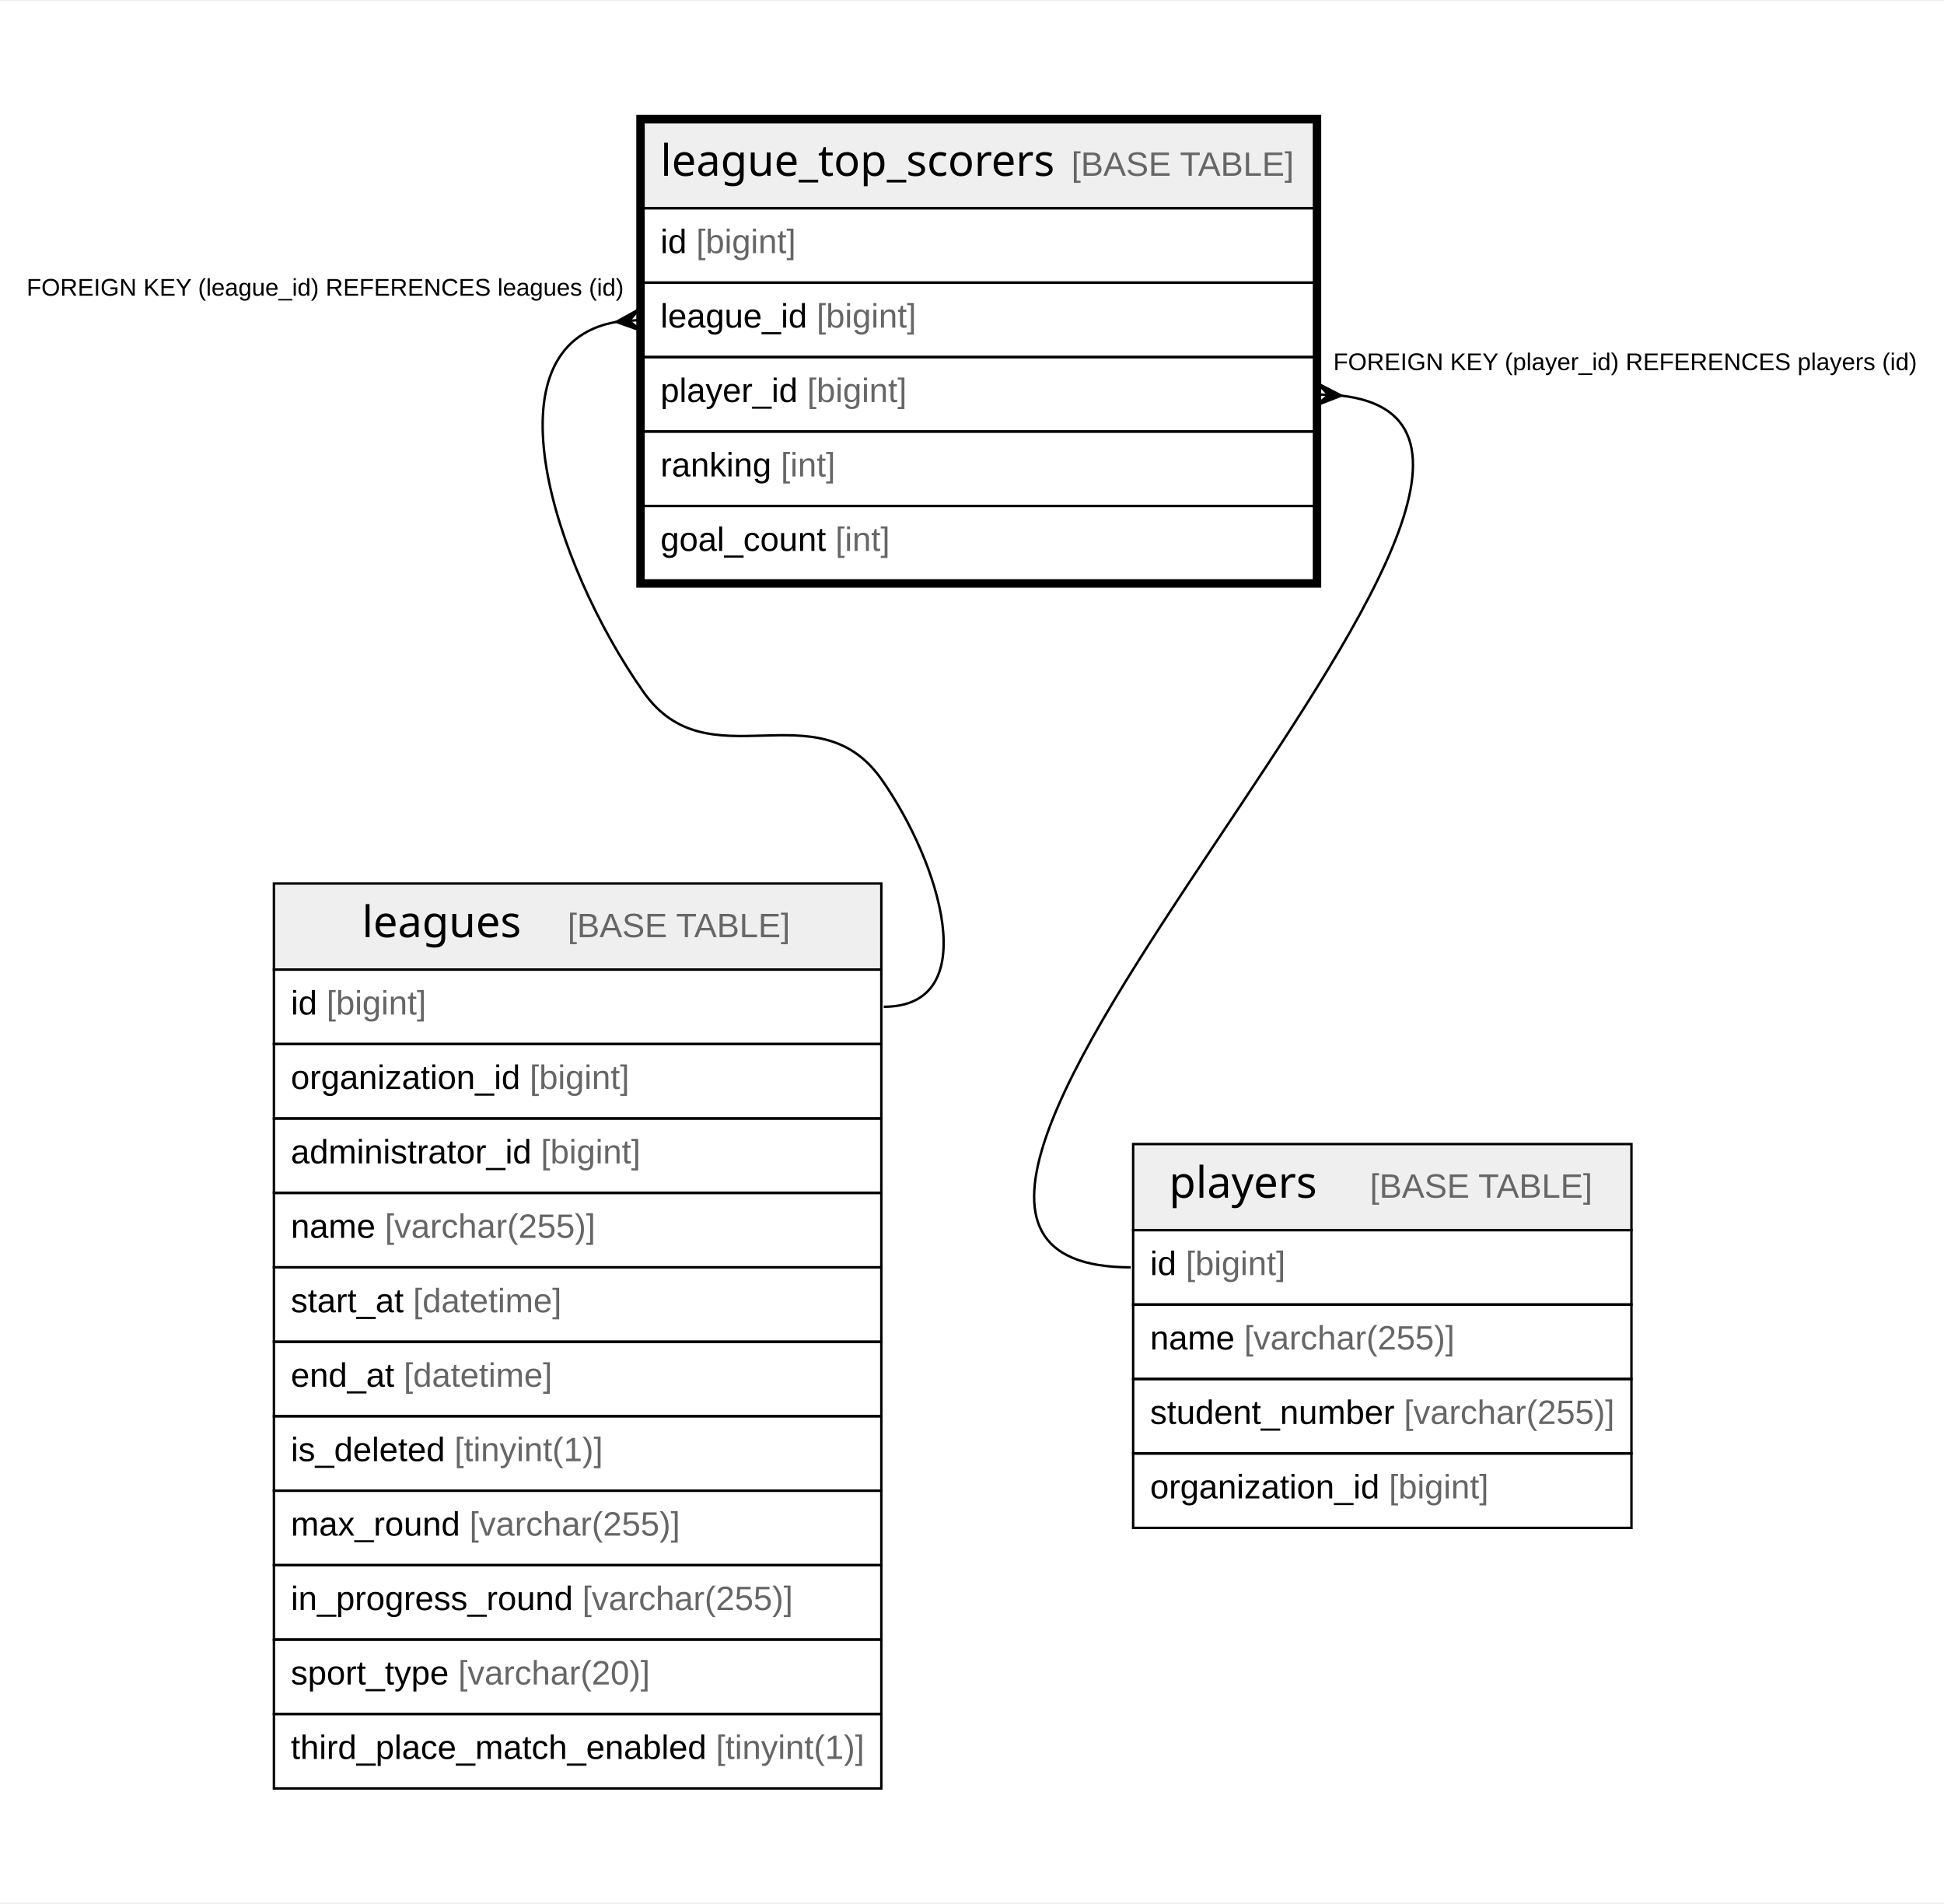
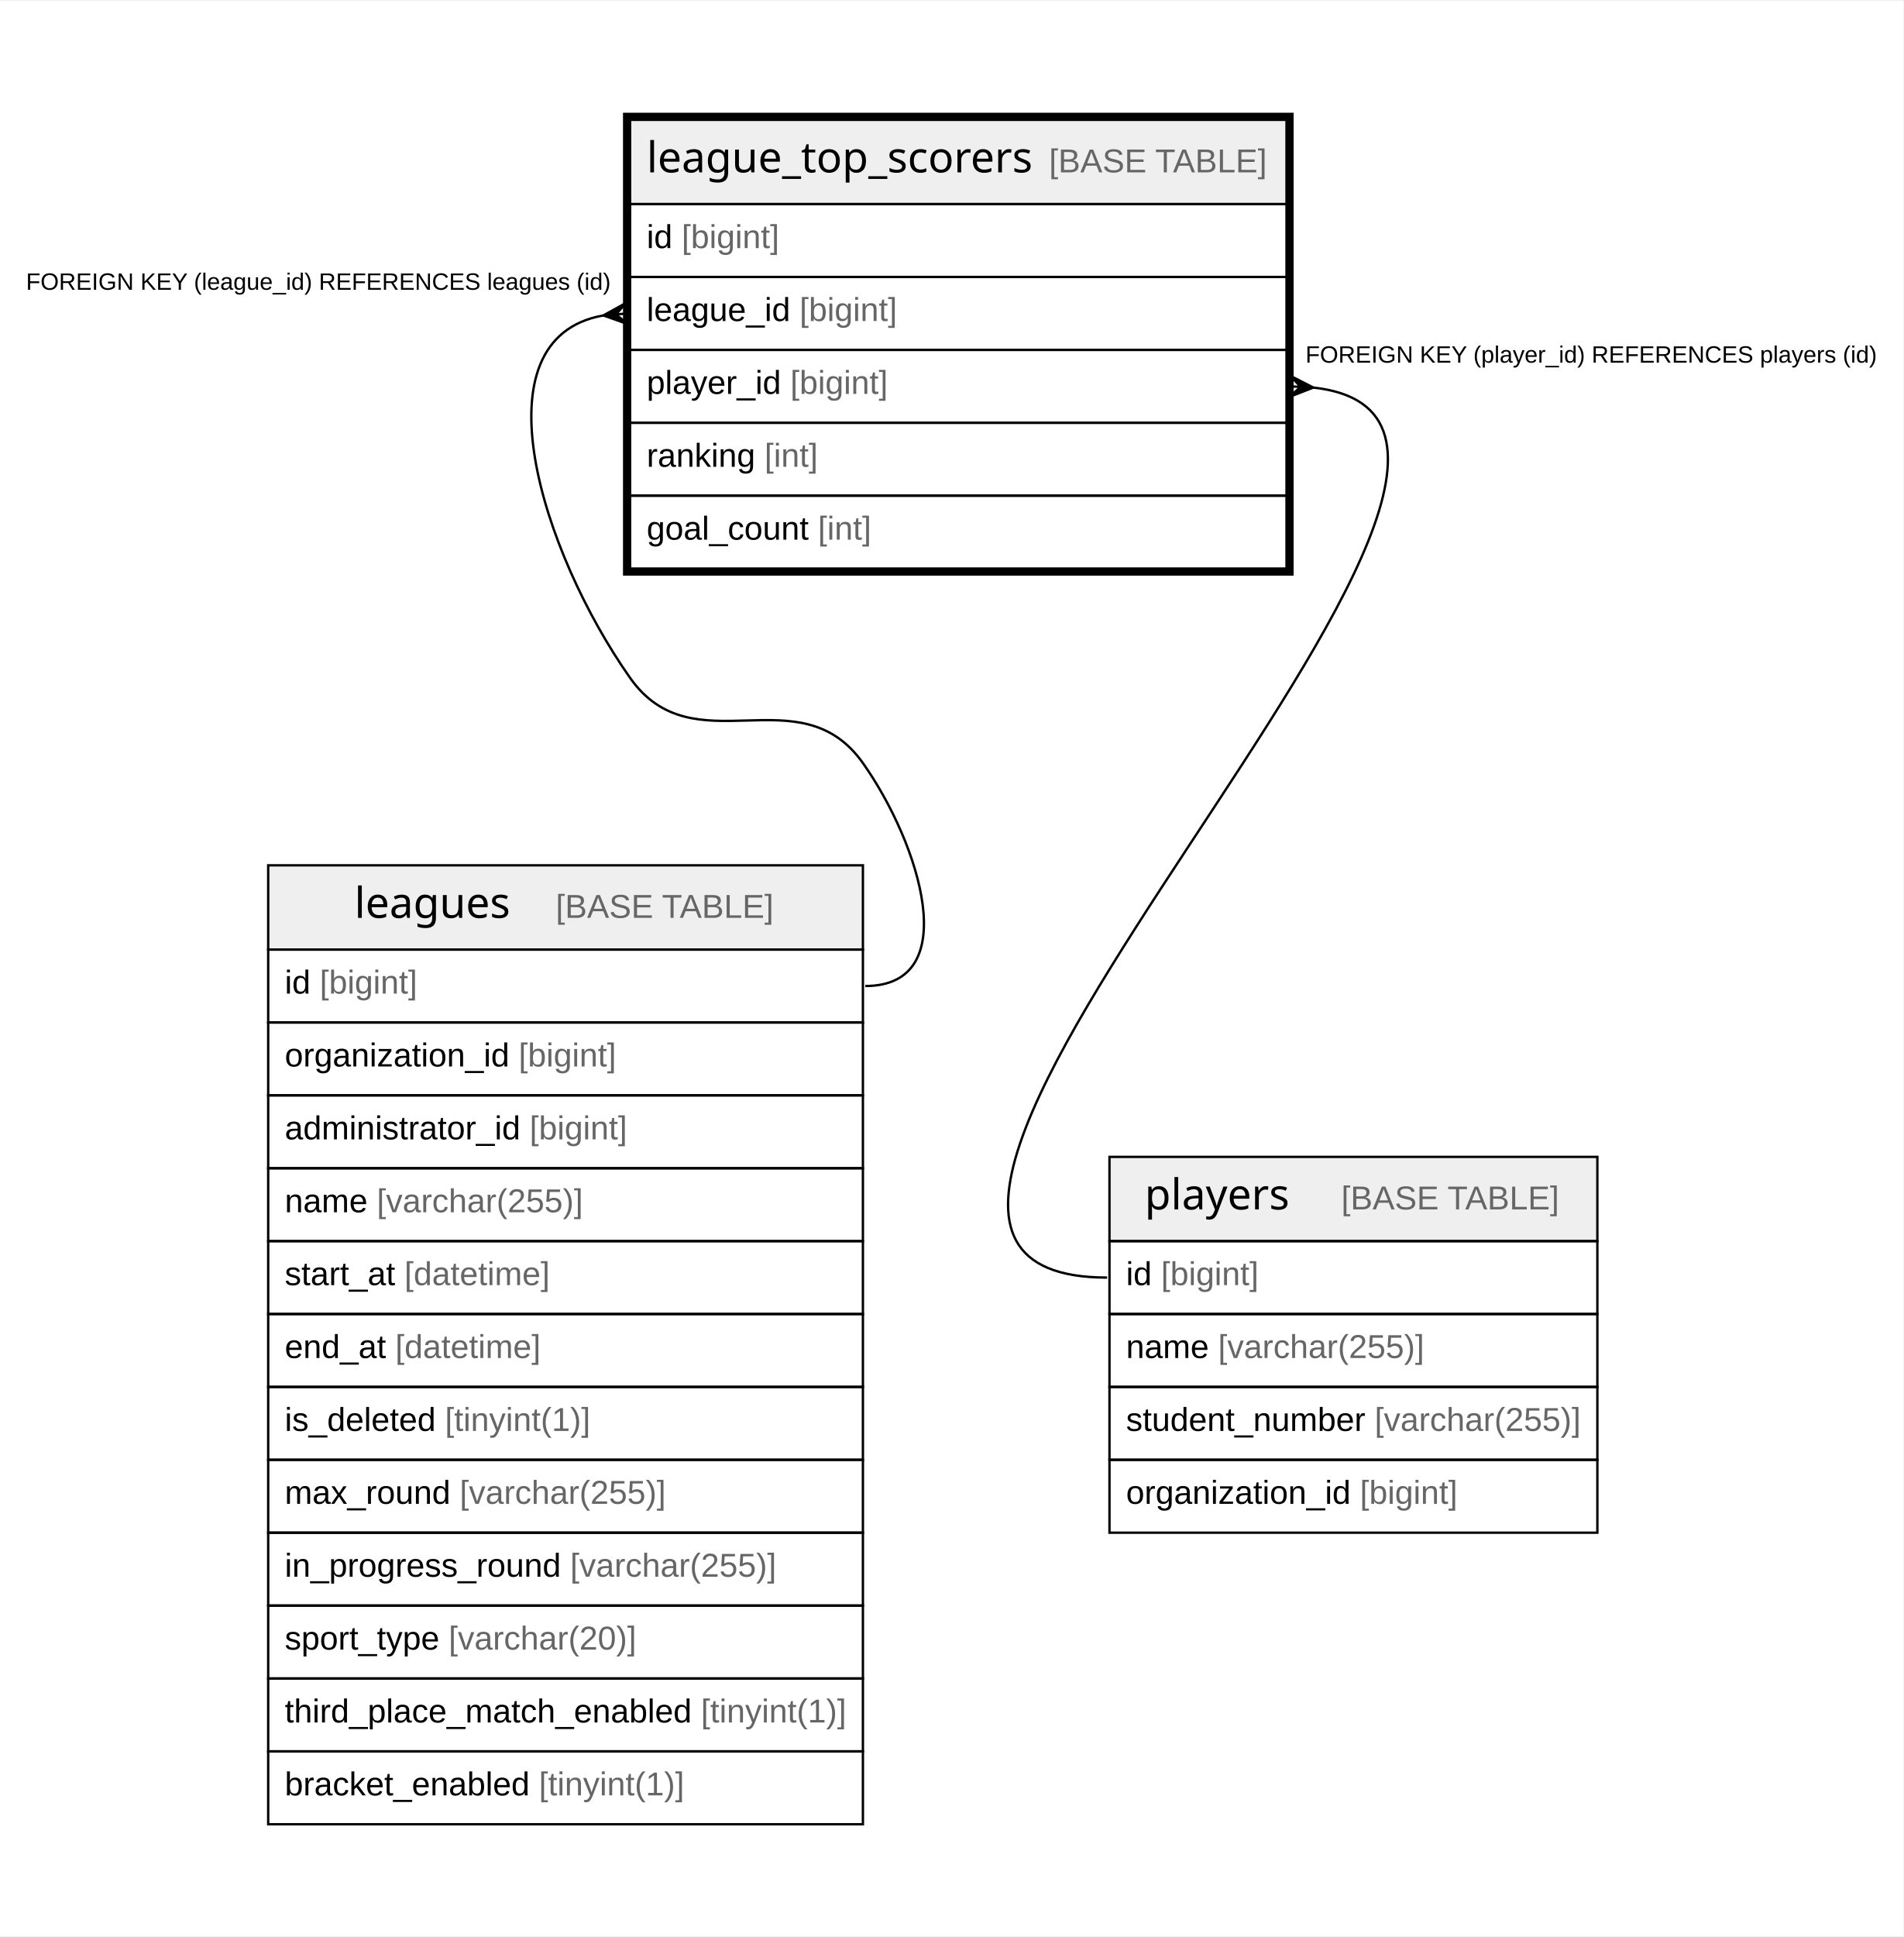
- <svg xmlns="http://www.w3.org/2000/svg" width="804pt" height="787pt" viewBox="0.00 0.00 804.47 786.80">
-   <g id="graph0" class="graph" transform="scale(1 1) rotate(0) translate(4 782.8)">
-     <polygon fill="white" stroke="none" points="-4,4 -4,-782.8 800.47,-782.8 800.47,4 -4,4" />
+ <svg xmlns="http://www.w3.org/2000/svg" width="804pt" height="818pt" viewBox="0.00 0.00 804.47 817.60">
+   <g id="graph0" class="graph" transform="scale(1 1) rotate(0) translate(4 813.6)">
+     <polygon fill="white" stroke="none" points="-4,4 -4,-813.6 800.47,-813.6 800.47,4 -4,4" />
    <g id="node1" class="node">
-       <polygon fill="#efefef" stroke="none" points="262.31,-697 262.31,-732.6 539.75,-732.6 539.75,-697 262.31,-697" />
-       <polygon fill="none" stroke="black" points="262.31,-697 262.31,-732.6 539.75,-732.6 539.75,-697 262.31,-697" />
-       <text text-anchor="start" x="269.31" y="-710.4" font-family="Arial Bold" font-size="18.00">league_top_scorers</text>
-       <text text-anchor="start" x="408.26" y="-710.4" font-family="Arial" font-size="14.00">    </text>
-       <text text-anchor="start" x="439.37" y="-710.4" font-family="Arial" font-size="14.00" fill="#666666">[BASE TABLE]</text>
+       <polygon fill="#efefef" stroke="none" points="262.31,-727.8 262.31,-763.4 539.75,-763.4 539.75,-727.8 262.31,-727.8" />
+       <polygon fill="none" stroke="black" points="262.31,-727.8 262.31,-763.4 539.75,-763.4 539.75,-727.8 262.31,-727.8" />
+       <text text-anchor="start" x="269.31" y="-741.2" font-family="Arial Bold" font-size="18.00">league_top_scorers</text>
+       <text text-anchor="start" x="408.26" y="-741.2" font-family="Arial" font-size="14.00">    </text>
+       <text text-anchor="start" x="439.37" y="-741.2" font-family="Arial" font-size="14.00" fill="#666666">[BASE TABLE]</text>
+       <polygon fill="none" stroke="black" points="262.31,-697 262.31,-727.8 539.75,-727.8 539.75,-697 262.31,-697" />
+       <text text-anchor="start" x="269.31" y="-709.2" font-family="Arial" font-size="14.00">id </text>
+       <text text-anchor="start" x="284.1" y="-709.2" font-family="Arial" font-size="14.00" fill="#666666">[bigint]</text>
      <polygon fill="none" stroke="black" points="262.31,-666.2 262.31,-697 539.75,-697 539.75,-666.2 262.31,-666.2" />
-       <text text-anchor="start" x="269.31" y="-678.4" font-family="Arial" font-size="14.00">id </text>
-       <text text-anchor="start" x="284.1" y="-678.4" font-family="Arial" font-size="14.00" fill="#666666">[bigint]</text>
+       <text text-anchor="start" x="269.31" y="-678.4" font-family="Arial" font-size="14.00">league_id </text>
+       <text text-anchor="start" x="333.92" y="-678.4" font-family="Arial" font-size="14.00" fill="#666666">[bigint]</text>
      <polygon fill="none" stroke="black" points="262.31,-635.4 262.31,-666.2 539.75,-666.2 539.75,-635.4 262.31,-635.4" />
-       <text text-anchor="start" x="269.31" y="-647.6" font-family="Arial" font-size="14.00">league_id </text>
-       <text text-anchor="start" x="333.92" y="-647.6" font-family="Arial" font-size="14.00" fill="#666666">[bigint]</text>
+       <text text-anchor="start" x="269.31" y="-647.6" font-family="Arial" font-size="14.00">player_id </text>
+       <text text-anchor="start" x="330.01" y="-647.6" font-family="Arial" font-size="14.00" fill="#666666">[bigint]</text>
      <polygon fill="none" stroke="black" points="262.31,-604.6 262.31,-635.4 539.75,-635.4 539.75,-604.6 262.31,-604.6" />
-       <text text-anchor="start" x="269.31" y="-616.8" font-family="Arial" font-size="14.00">player_id </text>
-       <text text-anchor="start" x="330.01" y="-616.8" font-family="Arial" font-size="14.00" fill="#666666">[bigint]</text>
+       <text text-anchor="start" x="269.31" y="-616.8" font-family="Arial" font-size="14.00">ranking </text>
+       <text text-anchor="start" x="319.12" y="-616.8" font-family="Arial" font-size="14.00" fill="#666666">[int]</text>
      <polygon fill="none" stroke="black" points="262.31,-573.8 262.31,-604.6 539.75,-604.6 539.75,-573.8 262.31,-573.8" />
-       <text text-anchor="start" x="269.31" y="-586" font-family="Arial" font-size="14.00">ranking </text>
-       <text text-anchor="start" x="319.12" y="-586" font-family="Arial" font-size="14.00" fill="#666666">[int]</text>
-       <polygon fill="none" stroke="black" points="262.31,-543 262.31,-573.8 539.75,-573.8 539.75,-543 262.31,-543" />
-       <text text-anchor="start" x="269.31" y="-555.2" font-family="Arial" font-size="14.00">goal_count </text>
-       <text text-anchor="start" x="341.7" y="-555.2" font-family="Arial" font-size="14.00" fill="#666666">[int]</text>
-       <polygon fill="none" stroke="black" stroke-width="3" points="260.81,-541.5 260.81,-734.1 541.25,-734.1 541.25,-541.5 260.81,-541.5" />
+       <text text-anchor="start" x="269.31" y="-586" font-family="Arial" font-size="14.00">goal_count </text>
+       <text text-anchor="start" x="341.7" y="-586" font-family="Arial" font-size="14.00" fill="#666666">[int]</text>
+       <polygon fill="none" stroke="black" stroke-width="3" points="260.81,-572.3 260.81,-764.9 541.25,-764.9 541.25,-572.3 260.81,-572.3" />
    </g>
    <g id="node2" class="node">
-       <polygon fill="#efefef" stroke="none" points="109.35,-382 109.35,-417.6 360.71,-417.6 360.71,-382 109.35,-382" />
-       <polygon fill="none" stroke="black" points="109.35,-382 109.35,-417.6 360.71,-417.6 360.71,-382 109.35,-382" />
-       <text text-anchor="start" x="145.8" y="-395.4" font-family="Arial Bold" font-size="18.00">leagues</text>
-       <text text-anchor="start" x="199.77" y="-395.4" font-family="Arial" font-size="14.00">    </text>
-       <text text-anchor="start" x="230.89" y="-395.4" font-family="Arial" font-size="14.00" fill="#666666">[BASE TABLE]</text>
+       <polygon fill="#efefef" stroke="none" points="109.35,-412.8 109.35,-448.4 360.71,-448.4 360.71,-412.8 109.35,-412.8" />
+       <polygon fill="none" stroke="black" points="109.35,-412.8 109.35,-448.4 360.71,-448.4 360.71,-412.8 109.35,-412.8" />
+       <text text-anchor="start" x="145.8" y="-426.2" font-family="Arial Bold" font-size="18.00">leagues</text>
+       <text text-anchor="start" x="199.77" y="-426.2" font-family="Arial" font-size="14.00">    </text>
+       <text text-anchor="start" x="230.89" y="-426.2" font-family="Arial" font-size="14.00" fill="#666666">[BASE TABLE]</text>
+       <polygon fill="none" stroke="black" points="109.35,-382 109.35,-412.8 360.71,-412.8 360.71,-382 109.35,-382" />
+       <text text-anchor="start" x="116.35" y="-394.2" font-family="Arial" font-size="14.00">id </text>
+       <text text-anchor="start" x="131.13" y="-394.2" font-family="Arial" font-size="14.00" fill="#666666">[bigint]</text>
      <polygon fill="none" stroke="black" points="109.35,-351.2 109.35,-382 360.71,-382 360.71,-351.2 109.35,-351.2" />
-       <text text-anchor="start" x="116.35" y="-363.4" font-family="Arial" font-size="14.00">id </text>
-       <text text-anchor="start" x="131.13" y="-363.4" font-family="Arial" font-size="14.00" fill="#666666">[bigint]</text>
+       <text text-anchor="start" x="116.35" y="-363.4" font-family="Arial" font-size="14.00">organization_id </text>
+       <text text-anchor="start" x="215.19" y="-363.4" font-family="Arial" font-size="14.00" fill="#666666">[bigint]</text>
      <polygon fill="none" stroke="black" points="109.35,-320.4 109.35,-351.2 360.71,-351.2 360.71,-320.4 109.35,-320.4" />
-       <text text-anchor="start" x="116.35" y="-332.6" font-family="Arial" font-size="14.00">organization_id </text>
-       <text text-anchor="start" x="215.19" y="-332.6" font-family="Arial" font-size="14.00" fill="#666666">[bigint]</text>
+       <text text-anchor="start" x="116.35" y="-332.6" font-family="Arial" font-size="14.00">administrator_id </text>
+       <text text-anchor="start" x="219.83" y="-332.6" font-family="Arial" font-size="14.00" fill="#666666">[bigint]</text>
      <polygon fill="none" stroke="black" points="109.35,-289.6 109.35,-320.4 360.71,-320.4 360.71,-289.6 109.35,-289.6" />
-       <text text-anchor="start" x="116.35" y="-301.8" font-family="Arial" font-size="14.00">administrator_id </text>
-       <text text-anchor="start" x="219.83" y="-301.8" font-family="Arial" font-size="14.00" fill="#666666">[bigint]</text>
+       <text text-anchor="start" x="116.35" y="-301.8" font-family="Arial" font-size="14.00">name </text>
+       <text text-anchor="start" x="155.26" y="-301.8" font-family="Arial" font-size="14.00" fill="#666666">[varchar(255)]</text>
      <polygon fill="none" stroke="black" points="109.35,-258.8 109.35,-289.6 360.71,-289.6 360.71,-258.8 109.35,-258.8" />
-       <text text-anchor="start" x="116.35" y="-271" font-family="Arial" font-size="14.00">name </text>
-       <text text-anchor="start" x="155.26" y="-271" font-family="Arial" font-size="14.00" fill="#666666">[varchar(255)]</text>
+       <text text-anchor="start" x="116.35" y="-271" font-family="Arial" font-size="14.00">start_at </text>
+       <text text-anchor="start" x="166.92" y="-271" font-family="Arial" font-size="14.00" fill="#666666">[datetime]</text>
      <polygon fill="none" stroke="black" points="109.35,-228 109.35,-258.8 360.71,-258.8 360.71,-228 109.35,-228" />
-       <text text-anchor="start" x="116.35" y="-240.2" font-family="Arial" font-size="14.00">start_at </text>
-       <text text-anchor="start" x="166.92" y="-240.2" font-family="Arial" font-size="14.00" fill="#666666">[datetime]</text>
+       <text text-anchor="start" x="116.35" y="-240.2" font-family="Arial" font-size="14.00">end_at </text>
+       <text text-anchor="start" x="163.06" y="-240.2" font-family="Arial" font-size="14.00" fill="#666666">[datetime]</text>
      <polygon fill="none" stroke="black" points="109.35,-197.2 109.35,-228 360.71,-228 360.71,-197.2 109.35,-197.2" />
-       <text text-anchor="start" x="116.35" y="-209.4" font-family="Arial" font-size="14.00">end_at </text>
-       <text text-anchor="start" x="163.06" y="-209.4" font-family="Arial" font-size="14.00" fill="#666666">[datetime]</text>
+       <text text-anchor="start" x="116.35" y="-209.4" font-family="Arial" font-size="14.00">is_deleted </text>
+       <text text-anchor="start" x="184.06" y="-209.4" font-family="Arial" font-size="14.00" fill="#666666">[tinyint(1)]</text>
      <polygon fill="none" stroke="black" points="109.35,-166.4 109.35,-197.2 360.71,-197.2 360.71,-166.4 109.35,-166.4" />
-       <text text-anchor="start" x="116.35" y="-178.6" font-family="Arial" font-size="14.00">is_deleted </text>
-       <text text-anchor="start" x="184.06" y="-178.6" font-family="Arial" font-size="14.00" fill="#666666">[tinyint(1)]</text>
+       <text text-anchor="start" x="116.35" y="-178.6" font-family="Arial" font-size="14.00">max_round </text>
+       <text text-anchor="start" x="190.28" y="-178.6" font-family="Arial" font-size="14.00" fill="#666666">[varchar(255)]</text>
      <polygon fill="none" stroke="black" points="109.35,-135.6 109.35,-166.4 360.71,-166.4 360.71,-135.6 109.35,-135.6" />
-       <text text-anchor="start" x="116.35" y="-147.8" font-family="Arial" font-size="14.00">max_round </text>
-       <text text-anchor="start" x="190.28" y="-147.8" font-family="Arial" font-size="14.00" fill="#666666">[varchar(255)]</text>
+       <text text-anchor="start" x="116.35" y="-147.8" font-family="Arial" font-size="14.00">in_progress_round </text>
+       <text text-anchor="start" x="236.98" y="-147.8" font-family="Arial" font-size="14.00" fill="#666666">[varchar(255)]</text>
      <polygon fill="none" stroke="black" points="109.35,-104.8 109.35,-135.6 360.71,-135.6 360.71,-104.8 109.35,-104.8" />
-       <text text-anchor="start" x="116.35" y="-117" font-family="Arial" font-size="14.00">in_progress_round </text>
-       <text text-anchor="start" x="236.98" y="-117" font-family="Arial" font-size="14.00" fill="#666666">[varchar(255)]</text>
+       <text text-anchor="start" x="116.35" y="-117" font-family="Arial" font-size="14.00">sport_type </text>
+       <text text-anchor="start" x="185.61" y="-117" font-family="Arial" font-size="14.00" fill="#666666">[varchar(20)]</text>
      <polygon fill="none" stroke="black" points="109.35,-74 109.35,-104.8 360.71,-104.8 360.71,-74 109.35,-74" />
-       <text text-anchor="start" x="116.35" y="-86.2" font-family="Arial" font-size="14.00">sport_type </text>
-       <text text-anchor="start" x="185.61" y="-86.2" font-family="Arial" font-size="14.00" fill="#666666">[varchar(20)]</text>
+       <text text-anchor="start" x="116.35" y="-86.2" font-family="Arial" font-size="14.00">third_place_match_enabled </text>
+       <text text-anchor="start" x="292.25" y="-86.2" font-family="Arial" font-size="14.00" fill="#666666">[tinyint(1)]</text>
      <polygon fill="none" stroke="black" points="109.35,-43.2 109.35,-74 360.71,-74 360.71,-43.2 109.35,-43.2" />
-       <text text-anchor="start" x="116.35" y="-55.4" font-family="Arial" font-size="14.00">third_place_match_enabled </text>
-       <text text-anchor="start" x="292.25" y="-55.4" font-family="Arial" font-size="14.00" fill="#666666">[tinyint(1)]</text>
+       <text text-anchor="start" x="116.35" y="-55.4" font-family="Arial" font-size="14.00">bracket_enabled </text>
+       <text text-anchor="start" x="223.76" y="-55.4" font-family="Arial" font-size="14.00" fill="#666666">[tinyint(1)]</text>
    </g>
    <g id="edge1" class="edge">
-       <path fill="none" stroke="black" d="M250.95,-649.94C196.18,-640.2 225.07,-549.71 262.31,-496.8 289.11,-458.72 333.83,-498.83 360.71,-460.8 384.88,-426.61 403.58,-366.6 361.71,-366.6" />
-       <polygon fill="black" stroke="black" points="251.01,-649.95 260.61,-655.26 256.33,-650.39 260.64,-650.74 260.64,-650.74 260.64,-650.74 256.33,-650.39 261.35,-646.29 251.01,-649.95" />
-       <text text-anchor="start" x="7" y="-660.8" font-family="Arial" font-size="10.00">FOREIGN KEY (league_id) REFERENCES leagues (id)</text>
+       <path fill="none" stroke="black" d="M250.95,-680.74C196.18,-671 225.07,-580.51 262.31,-527.6 289.11,-489.52 333.83,-529.63 360.71,-491.6 384.88,-457.41 403.58,-397.4 361.71,-397.4" />
+       <polygon fill="black" stroke="black" points="251.01,-680.75 260.61,-686.06 256.33,-681.19 260.64,-681.54 260.64,-681.54 260.64,-681.54 256.33,-681.19 261.35,-677.09 251.01,-680.75" />
+       <text text-anchor="start" x="7" y="-691.6" font-family="Arial" font-size="10.00">FOREIGN KEY (league_id) REFERENCES leagues (id)</text>
    </g>
    <g id="node3" class="node">
-       <polygon fill="#efefef" stroke="none" points="464.92,-274.2 464.92,-309.8 671.13,-309.8 671.13,-274.2 464.92,-274.2" />
-       <polygon fill="none" stroke="black" points="464.92,-274.2 464.92,-309.8 671.13,-309.8 671.13,-274.2 464.92,-274.2" />
-       <text text-anchor="start" x="479.79" y="-287.6" font-family="Arial Bold" font-size="18.00">players</text>
-       <text text-anchor="start" x="531.77" y="-287.6" font-family="Arial" font-size="14.00">    </text>
-       <text text-anchor="start" x="562.89" y="-287.6" font-family="Arial" font-size="14.00" fill="#666666">[BASE TABLE]</text>
-       <polygon fill="none" stroke="black" points="464.92,-243.4 464.92,-274.2 671.13,-274.2 671.13,-243.4 464.92,-243.4" />
-       <text text-anchor="start" x="471.92" y="-255.6" font-family="Arial" font-size="14.00">id </text>
-       <text text-anchor="start" x="486.71" y="-255.6" font-family="Arial" font-size="14.00" fill="#666666">[bigint]</text>
-       <polygon fill="none" stroke="black" points="464.92,-212.6 464.92,-243.4 671.13,-243.4 671.13,-212.6 464.92,-212.6" />
-       <text text-anchor="start" x="471.92" y="-224.8" font-family="Arial" font-size="14.00">name </text>
-       <text text-anchor="start" x="510.83" y="-224.8" font-family="Arial" font-size="14.00" fill="#666666">[varchar(255)]</text>
-       <polygon fill="none" stroke="black" points="464.92,-181.8 464.92,-212.6 671.13,-212.6 671.13,-181.8 464.92,-181.8" />
-       <text text-anchor="start" x="471.92" y="-194" font-family="Arial" font-size="14.00">student_number </text>
-       <text text-anchor="start" x="576.99" y="-194" font-family="Arial" font-size="14.00" fill="#666666">[varchar(255)]</text>
-       <polygon fill="none" stroke="black" points="464.92,-151 464.92,-181.8 671.13,-181.8 671.13,-151 464.92,-151" />
-       <text text-anchor="start" x="471.92" y="-163.2" font-family="Arial" font-size="14.00">organization_id </text>
-       <text text-anchor="start" x="570.77" y="-163.2" font-family="Arial" font-size="14.00" fill="#666666">[bigint]</text>
+       <polygon fill="#efefef" stroke="none" points="464.92,-289.6 464.92,-325.2 671.13,-325.2 671.13,-289.6 464.92,-289.6" />
+       <polygon fill="none" stroke="black" points="464.92,-289.6 464.92,-325.2 671.13,-325.2 671.13,-289.6 464.92,-289.6" />
+       <text text-anchor="start" x="479.79" y="-303" font-family="Arial Bold" font-size="18.00">players</text>
+       <text text-anchor="start" x="531.77" y="-303" font-family="Arial" font-size="14.00">    </text>
+       <text text-anchor="start" x="562.89" y="-303" font-family="Arial" font-size="14.00" fill="#666666">[BASE TABLE]</text>
+       <polygon fill="none" stroke="black" points="464.92,-258.8 464.92,-289.6 671.13,-289.6 671.13,-258.8 464.92,-258.8" />
+       <text text-anchor="start" x="471.92" y="-271" font-family="Arial" font-size="14.00">id </text>
+       <text text-anchor="start" x="486.71" y="-271" font-family="Arial" font-size="14.00" fill="#666666">[bigint]</text>
+       <polygon fill="none" stroke="black" points="464.92,-228 464.92,-258.8 671.13,-258.8 671.13,-228 464.92,-228" />
+       <text text-anchor="start" x="471.92" y="-240.2" font-family="Arial" font-size="14.00">name </text>
+       <text text-anchor="start" x="510.83" y="-240.2" font-family="Arial" font-size="14.00" fill="#666666">[varchar(255)]</text>
+       <polygon fill="none" stroke="black" points="464.92,-197.2 464.92,-228 671.13,-228 671.13,-197.2 464.92,-197.2" />
+       <text text-anchor="start" x="471.92" y="-209.4" font-family="Arial" font-size="14.00">student_number </text>
+       <text text-anchor="start" x="576.99" y="-209.4" font-family="Arial" font-size="14.00" fill="#666666">[varchar(255)]</text>
+       <polygon fill="none" stroke="black" points="464.92,-166.4 464.92,-197.2 671.13,-197.2 671.13,-166.4 464.92,-166.4" />
+       <text text-anchor="start" x="471.92" y="-178.6" font-family="Arial" font-size="14.00">organization_id </text>
+       <text text-anchor="start" x="570.77" y="-178.6" font-family="Arial" font-size="14.00" fill="#666666">[bigint]</text>
    </g>
    <g id="edge2" class="edge">
-       <path fill="none" stroke="black" d="M550.96,-619.46C686.96,-603.96 303.48,-258.8 463.92,-258.8" />
-       <polygon fill="black" stroke="black" points="551.07,-619.46 540.84,-615.49 545.74,-619.74 541.41,-619.96 541.41,-619.96 541.41,-619.96 545.74,-619.74 541.32,-624.48 551.07,-619.46" />
-       <text text-anchor="start" x="547.75" y="-630" font-family="Arial" font-size="10.00">FOREIGN KEY (player_id) REFERENCES players (id)</text>
+       <path fill="none" stroke="black" d="M550.95,-650.29C693.86,-634.79 296.77,-274.2 463.92,-274.2" />
+       <polygon fill="black" stroke="black" points="551.07,-650.28 540.85,-646.29 545.74,-650.55 541.41,-650.77 541.41,-650.77 541.41,-650.77 545.74,-650.55 541.31,-655.28 551.07,-650.28" />
+       <text text-anchor="start" x="547.75" y="-660.8" font-family="Arial" font-size="10.00">FOREIGN KEY (player_id) REFERENCES players (id)</text>
    </g>
  </g>
</svg>
